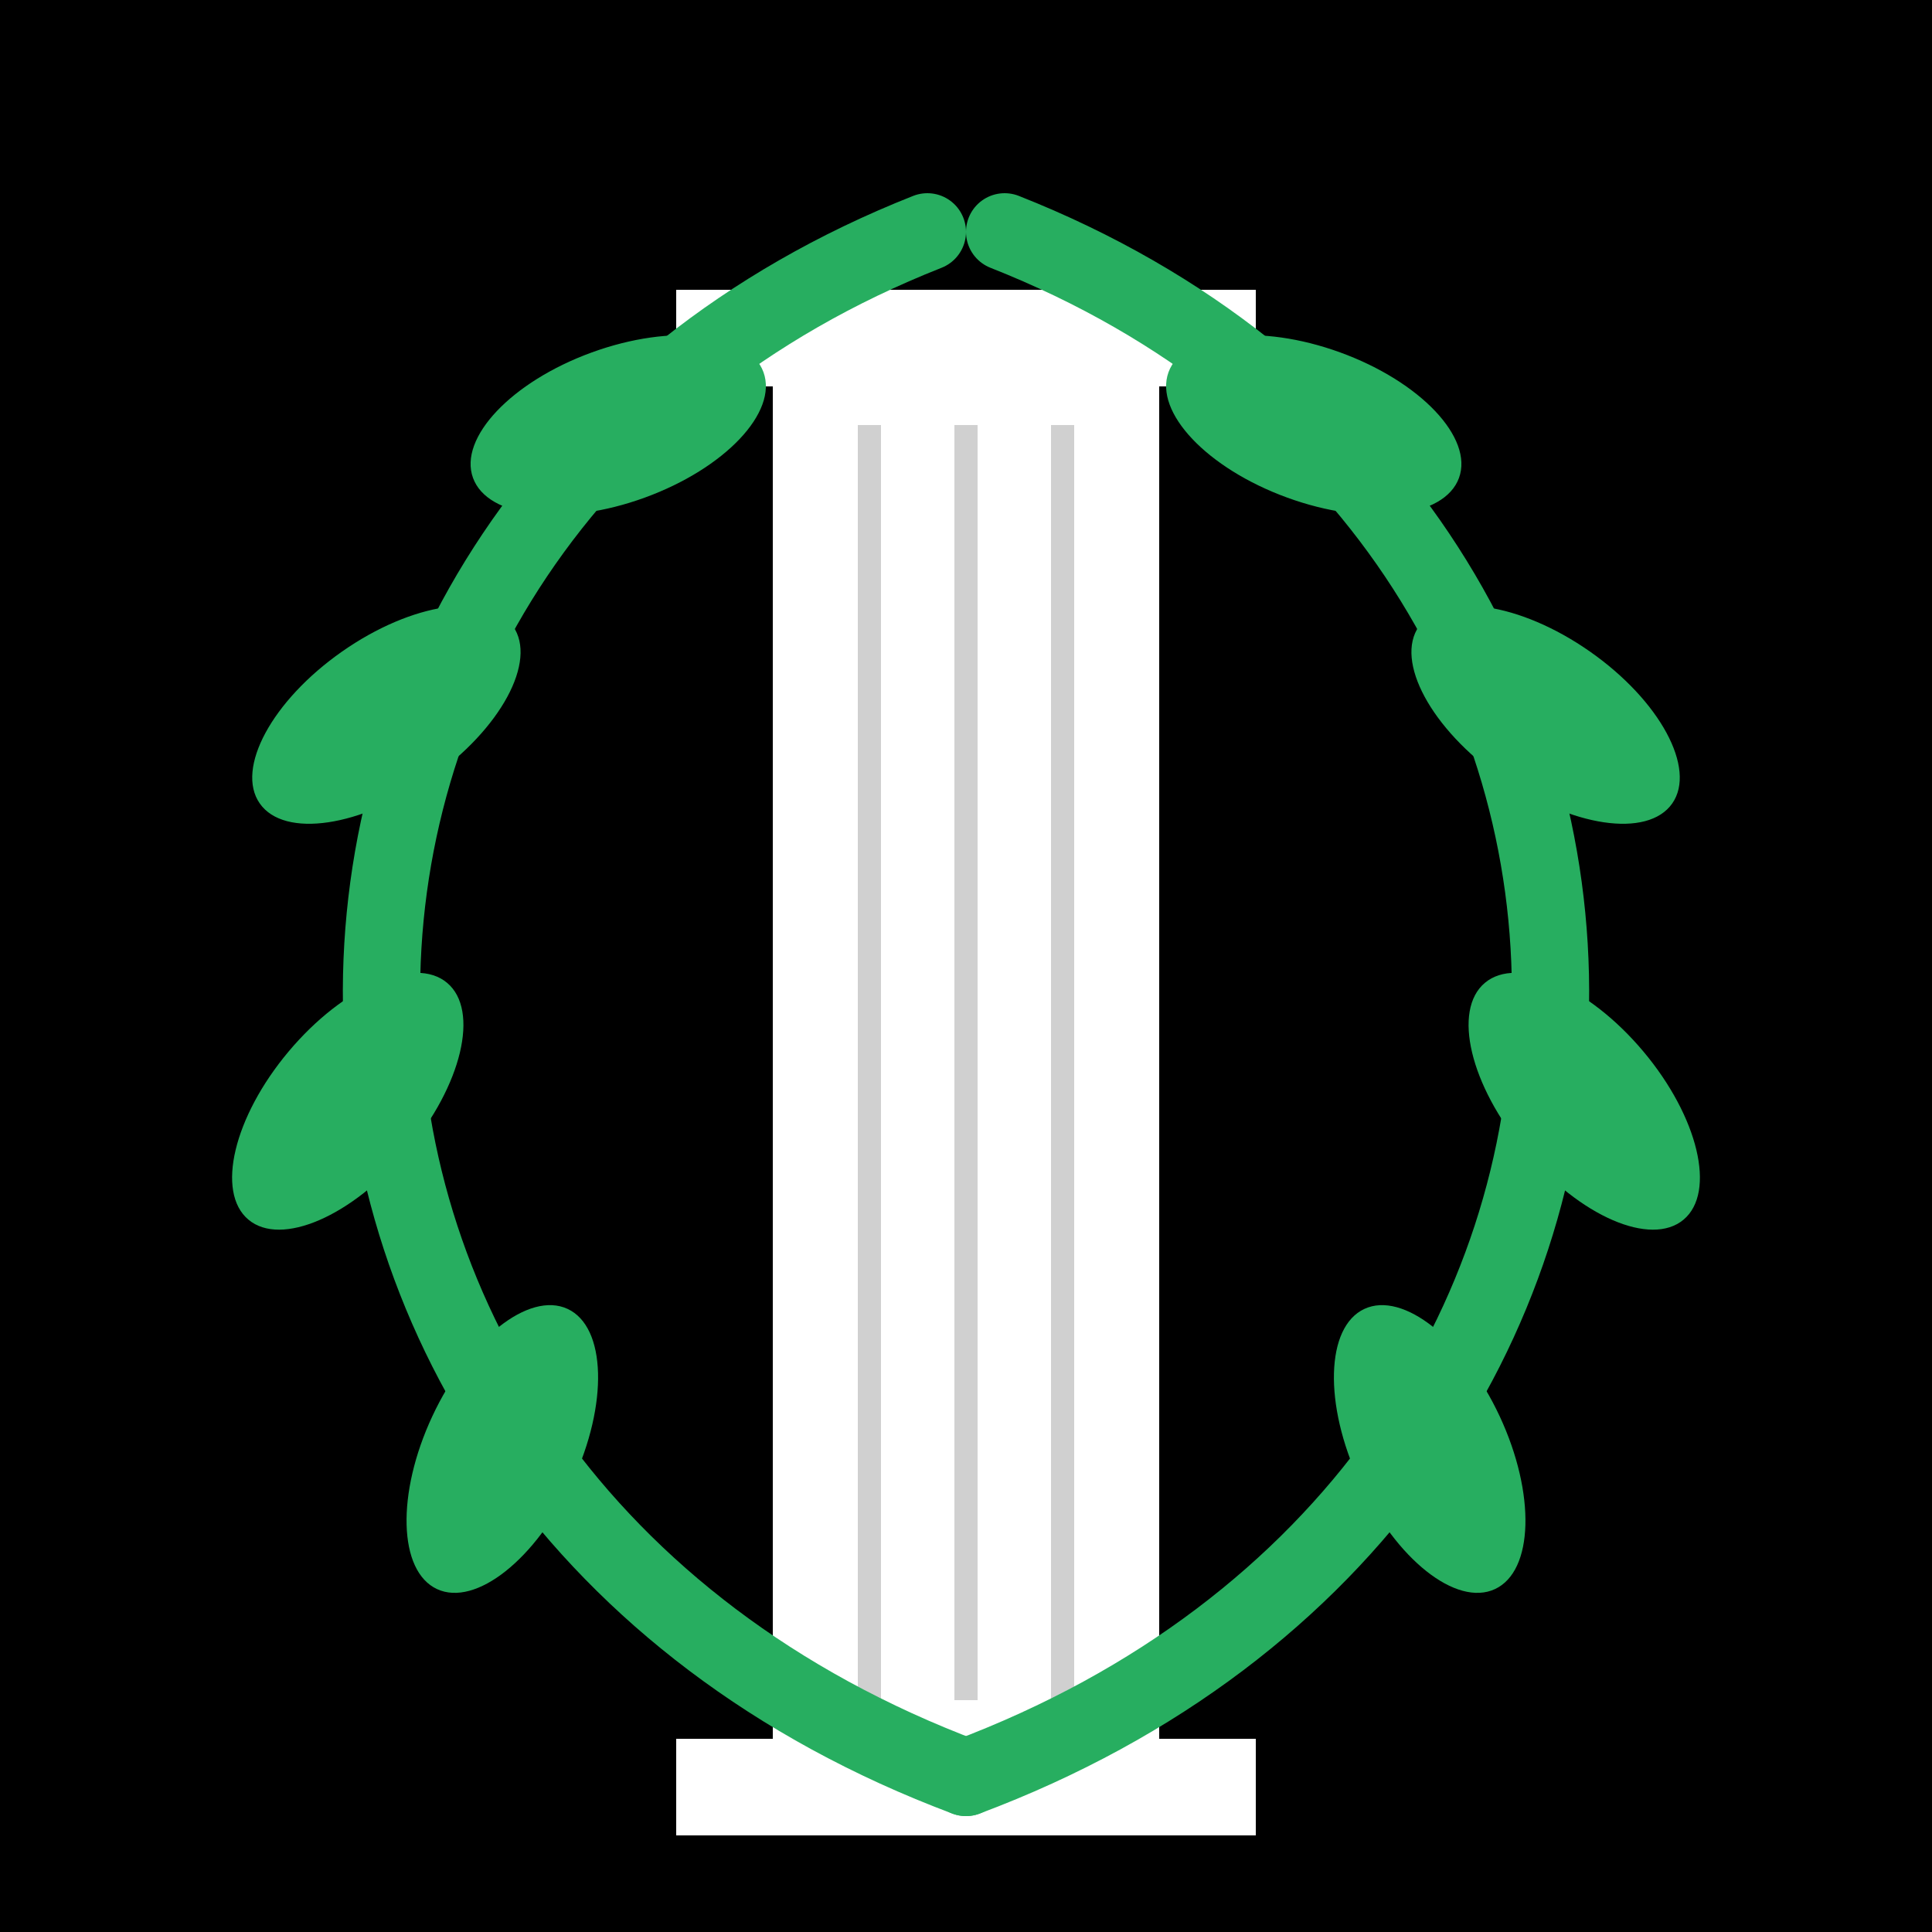
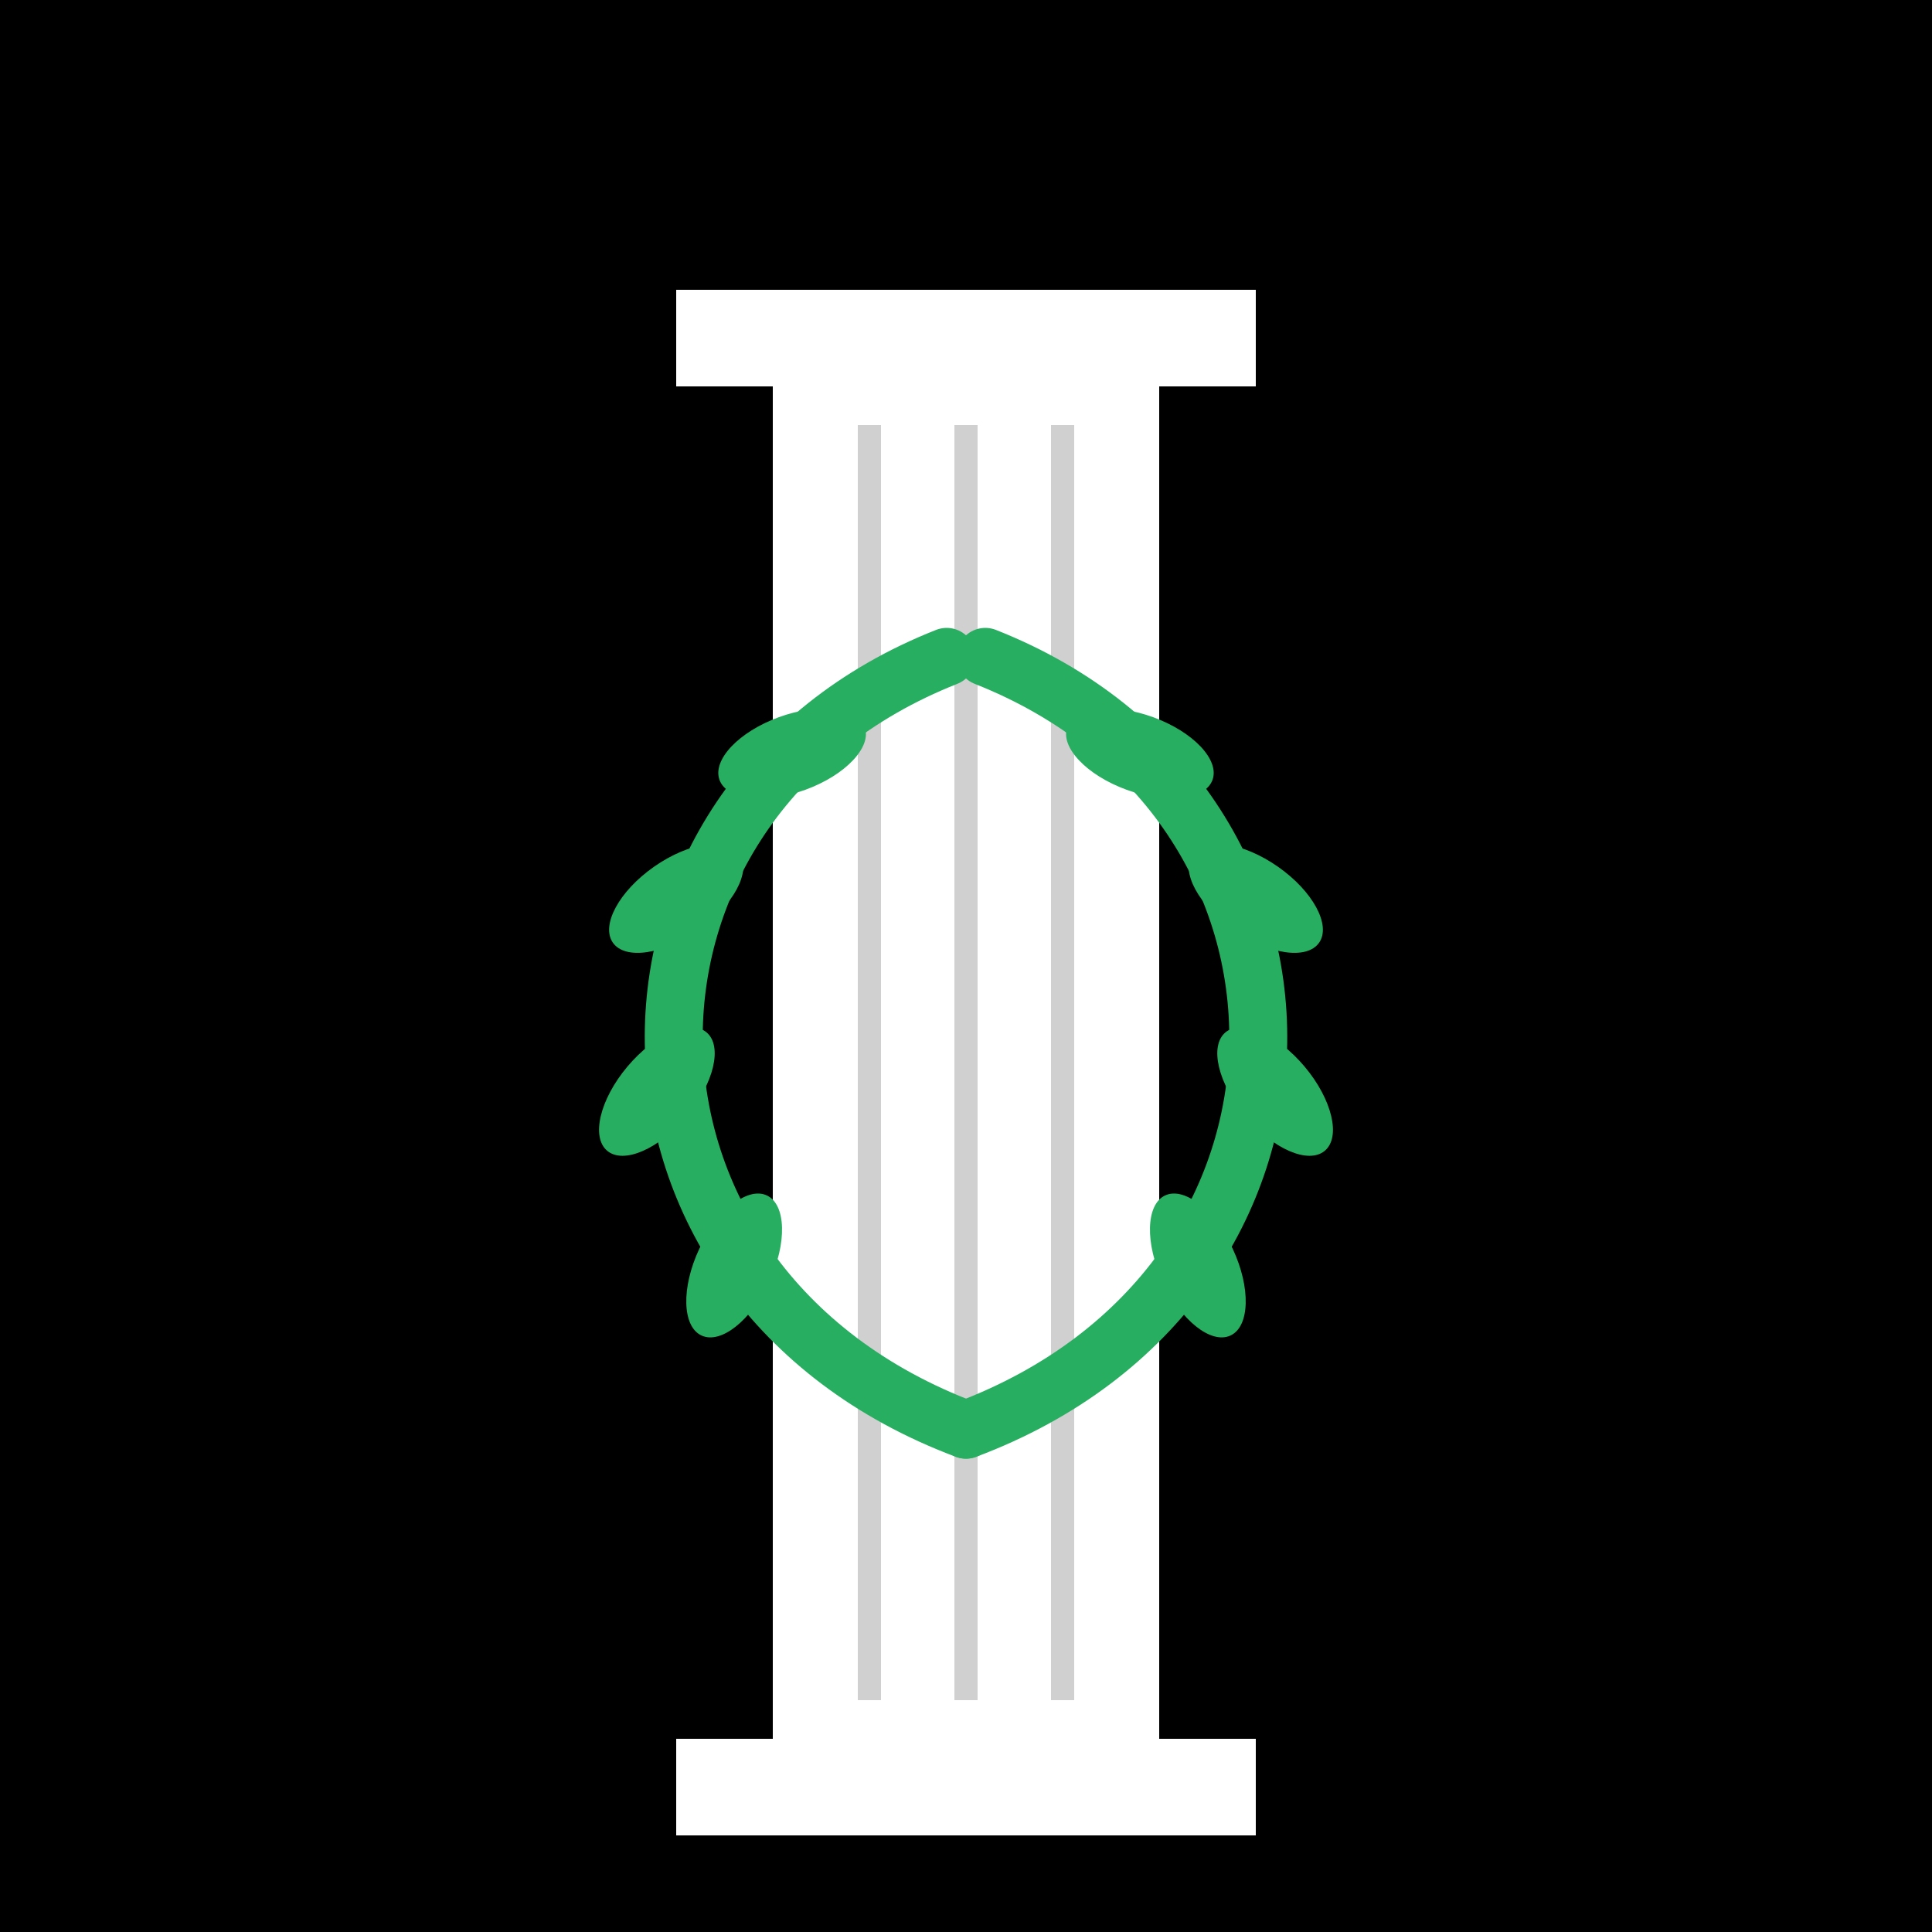
<svg xmlns="http://www.w3.org/2000/svg" viewBox="0 0 100 100">
  <rect width="100" height="100" fill="#000000" />
  <g fill="white">
    <path d="M35,95 h30 v-5 h-30 z M40,90 h20 v-70 h-20 z M35,20 h30 v-5 h-30 z" />
    <path d="M45,88 V22 M50,88 V22 M55,88 V22" stroke="#d0d0d0" stroke-width="1.2" fill="none" />
  </g>
-   <g transform="translate(0, 2)">
-     <g stroke="#27ae60" stroke-width="4" stroke-linecap="round" fill="none">
+   <g transform="translate(50 55) scale(0.5) translate(-50 -52)">
+     <g stroke="#27ae60" stroke-width="6" stroke-linecap="round" fill="none">
      <path d="M50,90 C 10,75, 10,25, 48,10" />
      <path d="M50,90 C 90,75, 90,25, 52,10" />
    </g>
    <g fill="#27ae60">
      <g transform="translate(26 73) rotate(-65)">
        <ellipse rx="8" ry="4" />
      </g>
      <g transform="translate(18 55) rotate(-50)">
        <ellipse rx="8" ry="4" />
      </g>
      <g transform="translate(20 35) rotate(-35)">
        <ellipse rx="8" ry="4" />
      </g>
      <g transform="translate(32 20) rotate(-20)">
        <ellipse rx="8" ry="4" />
      </g>
      <g transform="translate(74 73) rotate(65)">
        <ellipse rx="8" ry="4" />
      </g>
      <g transform="translate(82 55) rotate(50)">
        <ellipse rx="8" ry="4" />
      </g>
      <g transform="translate(80 35) rotate(35)">
        <ellipse rx="8" ry="4" />
      </g>
      <g transform="translate(68 20) rotate(20)">
        <ellipse rx="8" ry="4" />
      </g>
    </g>
  </g>
</svg>
